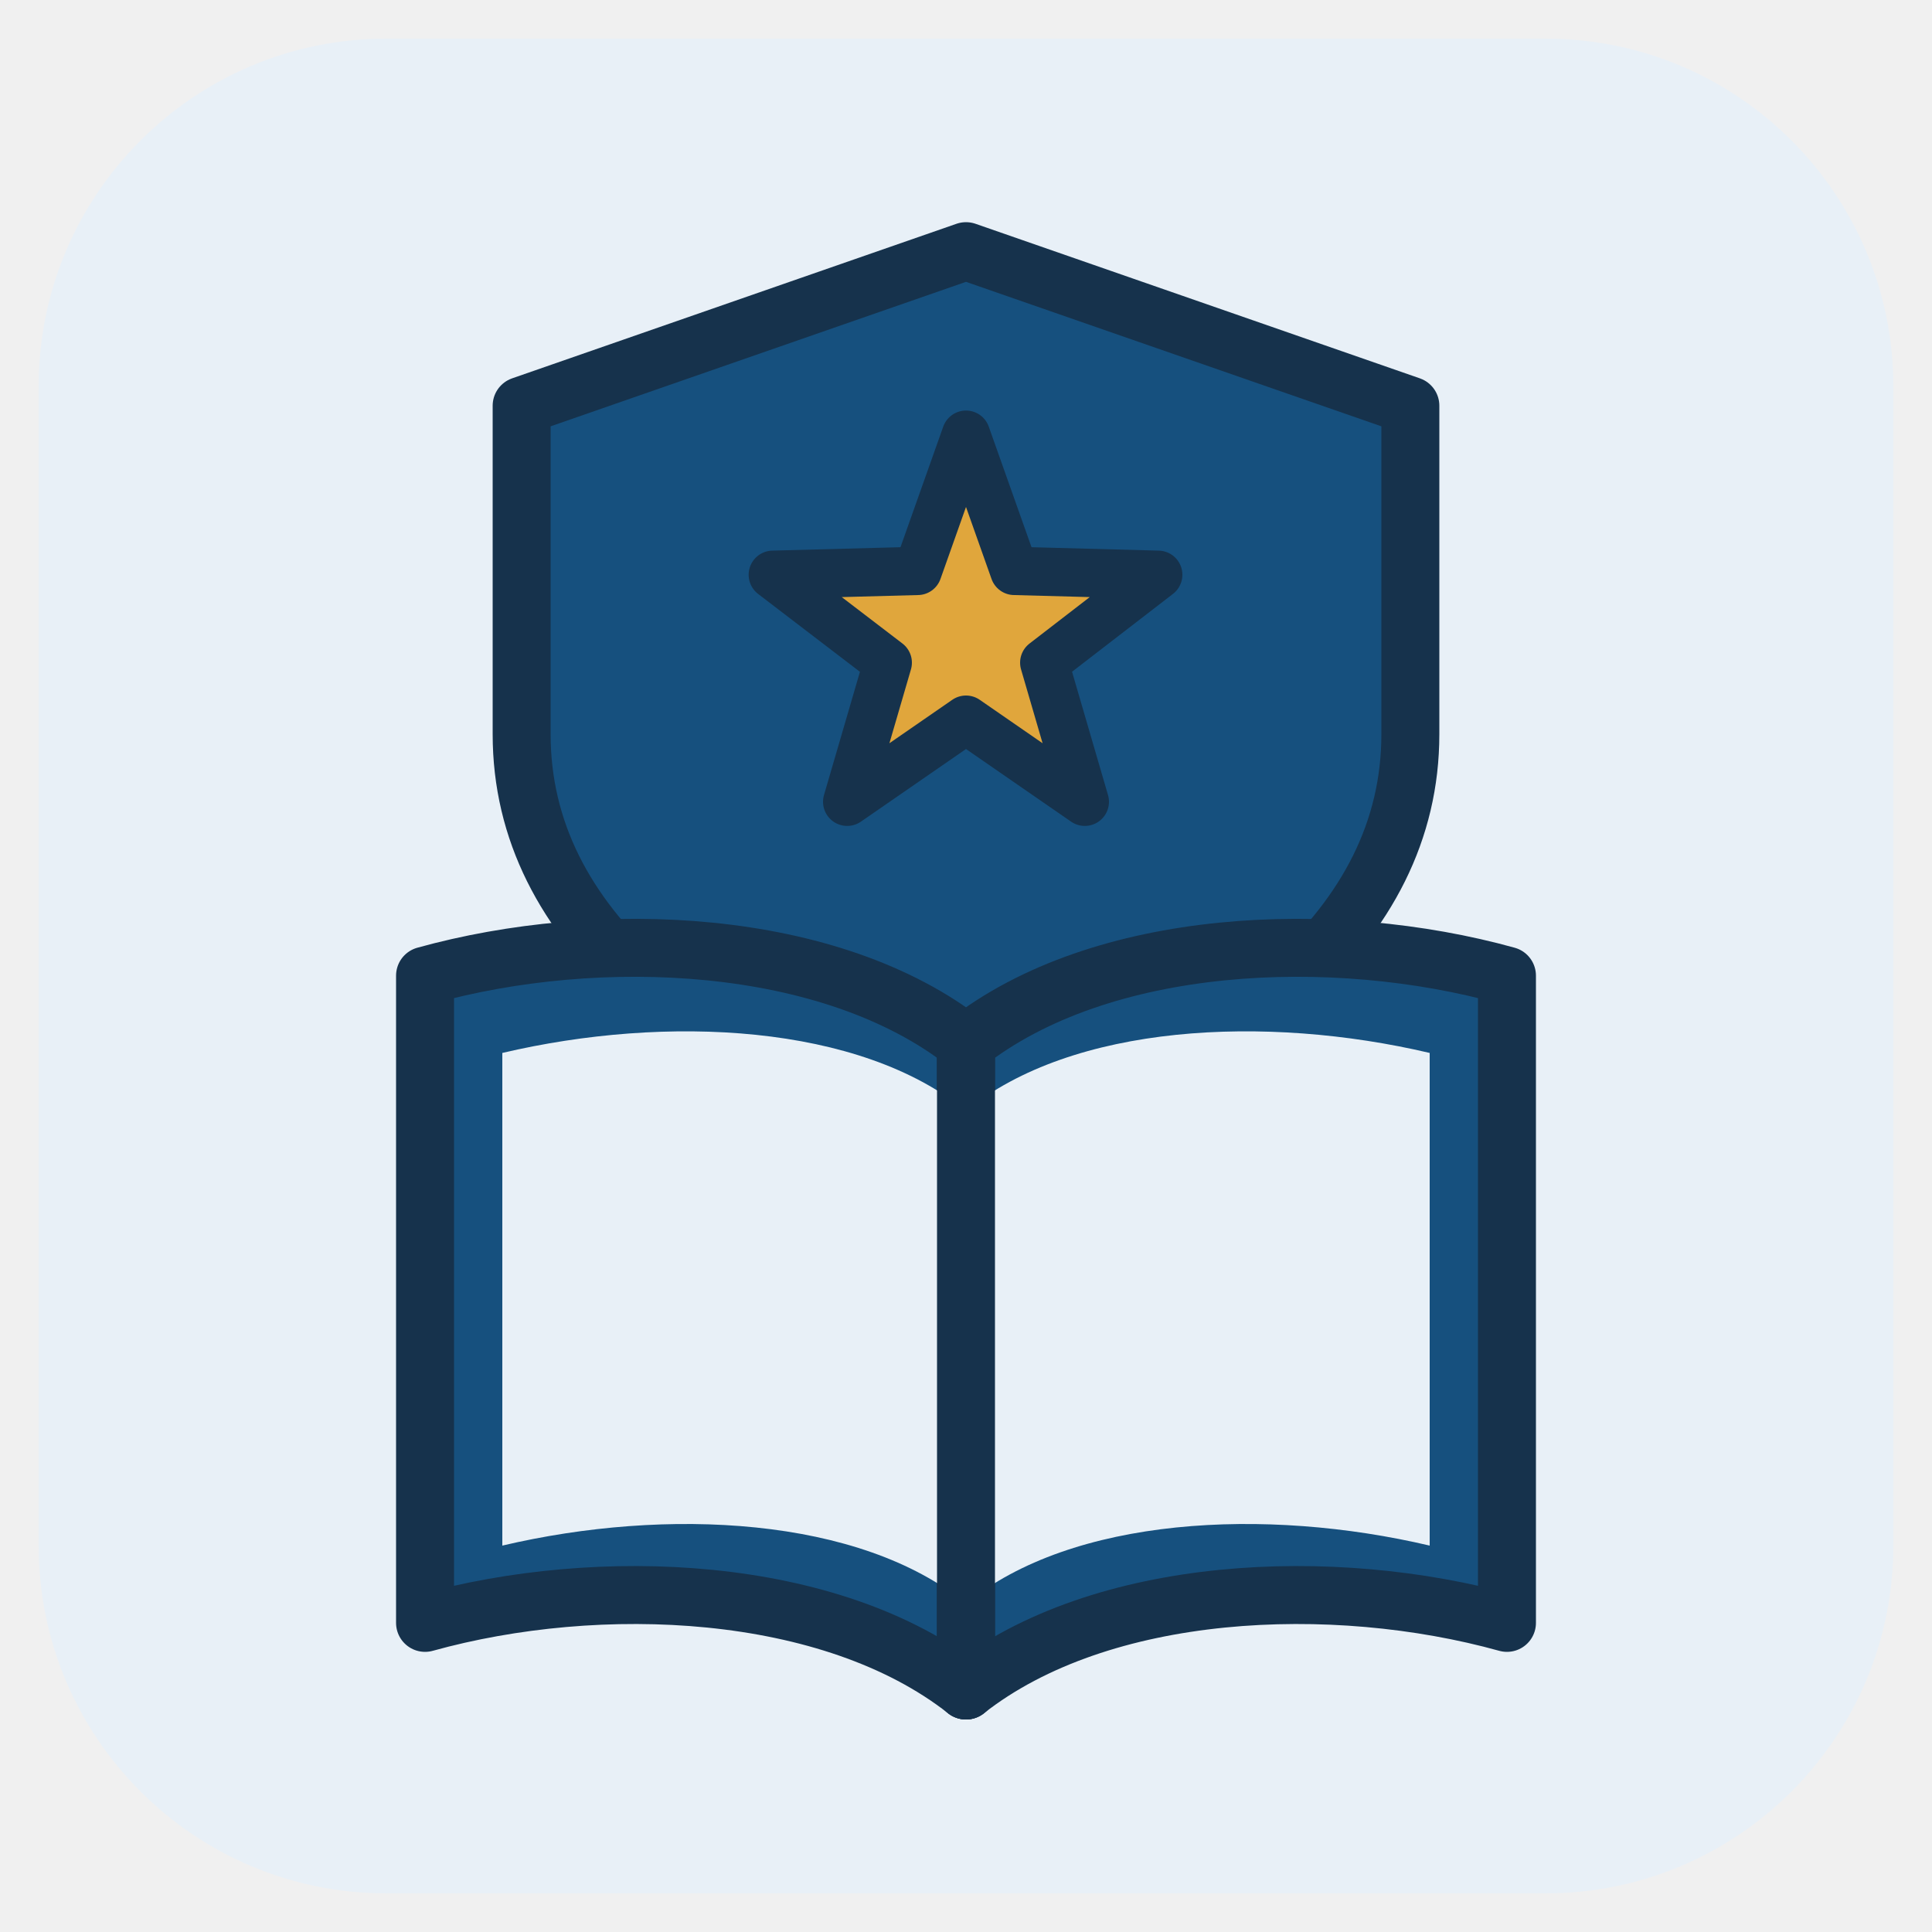
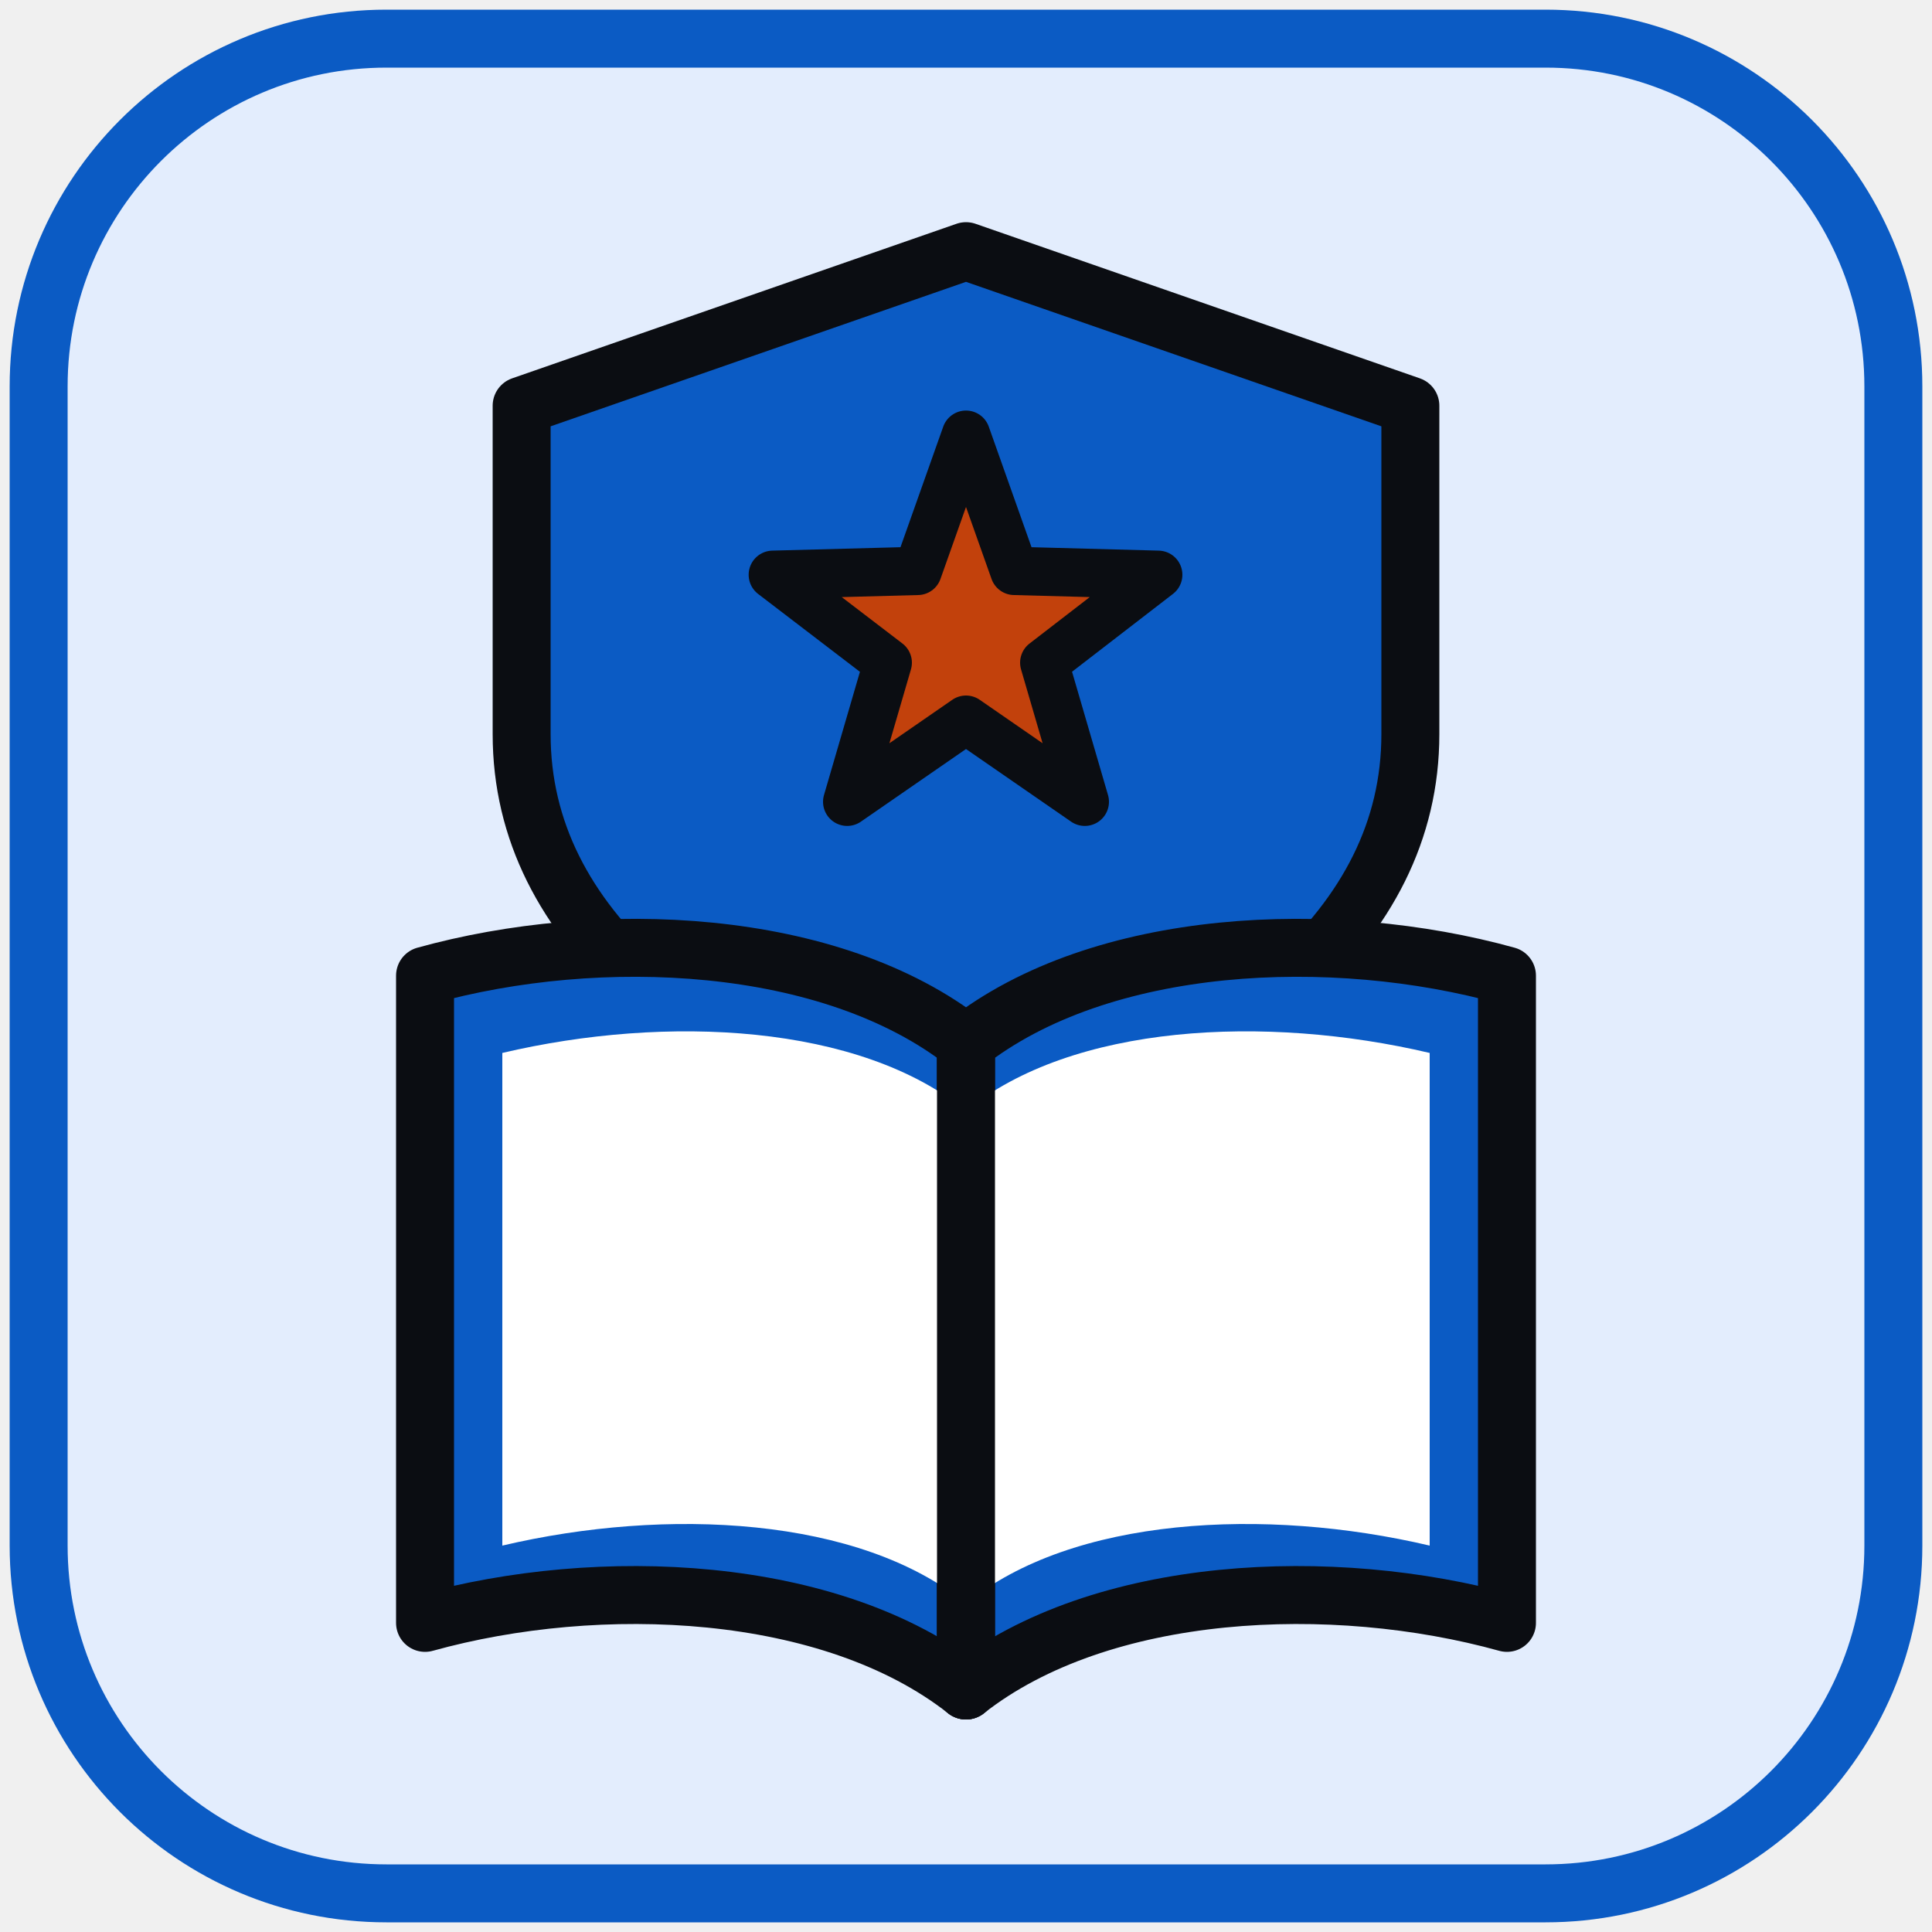
<svg xmlns="http://www.w3.org/2000/svg" viewBox="0 0 200 200" aria-hidden="true" focusable="false">
-   <rect x="4" y="4" width="192" height="192" rx="36" fill="#e8f0f7" />
-   <path d="M100 26 146 42v34c0 20-18 34-46 44-28-10-46-24-46-44V42Z" fill="#16507e" stroke="#16324c" stroke-width="6" stroke-linejoin="round" />
-   <path d="M100 45 105 59.1 119.9 59.5 108.1 68.6 112.3 83 100 74.5 87.7 83 91.9 68.6 80 59.5 95 59.1Z" fill="#e0a63c" stroke="#16324c" stroke-width="5" stroke-linejoin="round" />
-   <g stroke="#16324c" stroke-width="6" stroke-linecap="round" stroke-linejoin="round">
-     <path d="M100 108c-14-11-38-12-56-7v67c18-5 42-4 56 7Z" fill="#16507e" />
-     <path d="M100 108c14-11 38-12 56-7v67c-18-5-42-4-56 7Z" fill="#16507e" />
+   <rect x="4" y="4" width="192" height="192" rx="36" fill="#e3edfd" stroke="#0b5bc4" stroke-width="6" />
+   <path d="M100 26 146 42v34c0 20-18 34-46 44-28-10-46-24-46-44V42Z" fill="#0b5bc4" stroke="#0b0d12" stroke-width="6" stroke-linejoin="round" />
+   <path d="M100 45 105 59.1 119.9 59.5 108.1 68.6 112.3 83 100 74.5 87.7 83 91.9 68.6 80 59.5 95 59.1Z" fill="#c2410c" stroke="#0b0d12" stroke-width="5" stroke-linejoin="round" />
+   <g stroke="#0b0d12" stroke-width="6" stroke-linecap="round" stroke-linejoin="round">
+     <path d="M100 108c-14-11-38-12-56-7v67c18-5 42-4 56 7Z" fill="#0b5bc4" />
+     <path d="M100 108c14-11 38-12 56-7v67c-18-5-42-4-56 7Z" fill="#0b5bc4" />
  </g>
-   <g fill="#e8f0f7">
+   <g fill="#ffffff">
    <path d="M100 115c-11-9-31-10-48-6v51c17-4 37-3 48 6Z" />
    <path d="M100 115c11-9 31-10 48-6v51c-17-4-37-3-48 6Z" />
  </g>
-   <path d="M100 108v67" fill="none" stroke="#16324c" stroke-width="6" stroke-linecap="round" />
+   <path d="M100 108v67" fill="none" stroke="#0b0d12" stroke-width="6" stroke-linecap="round" />
</svg>
